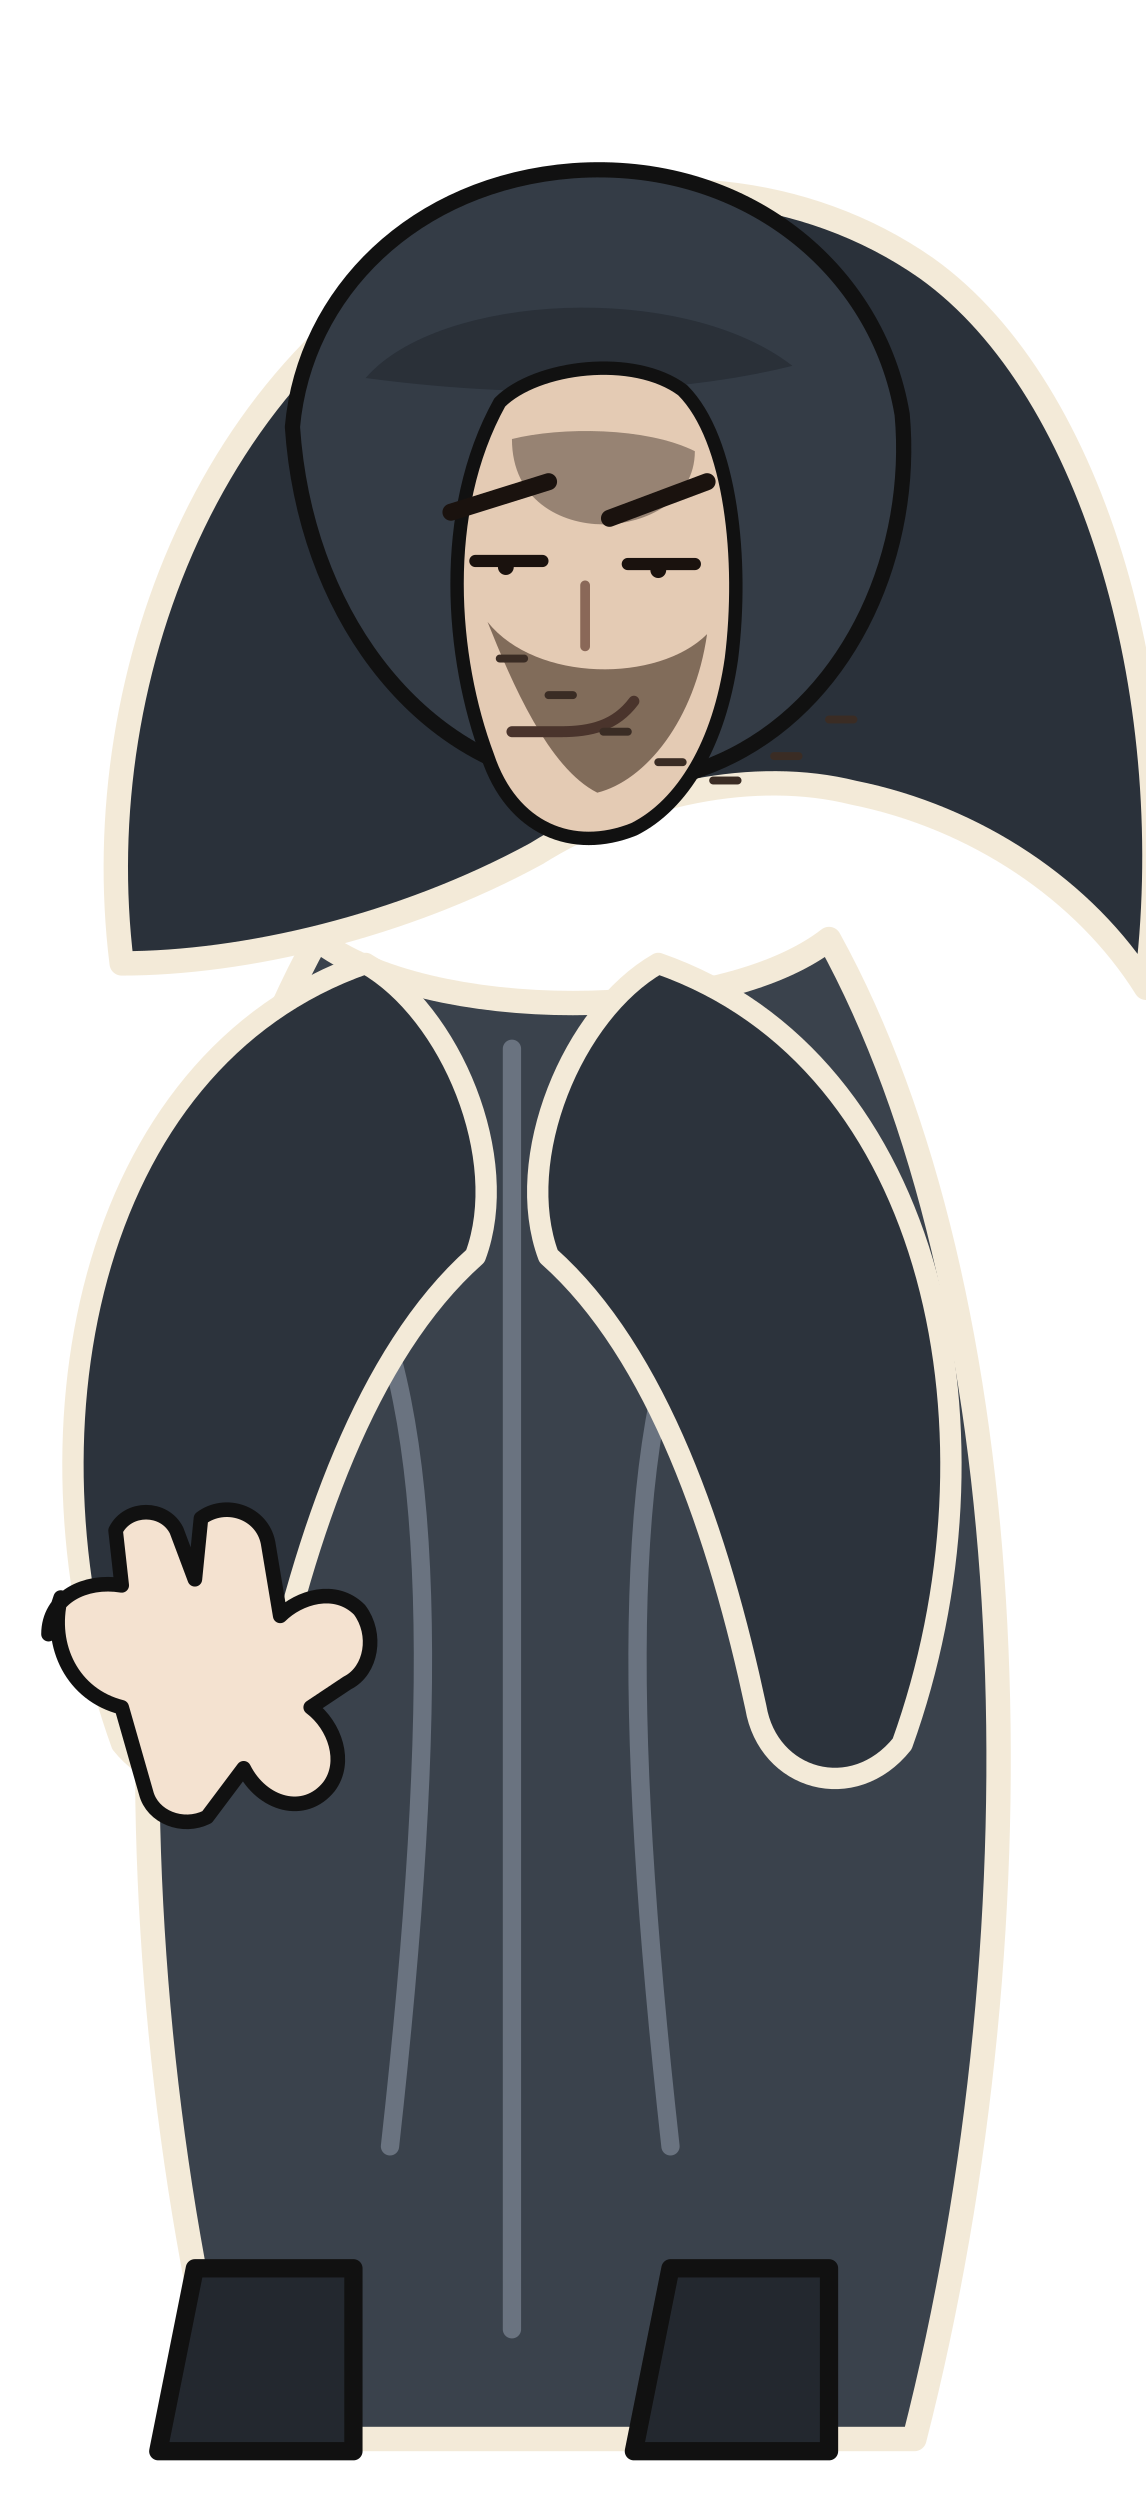
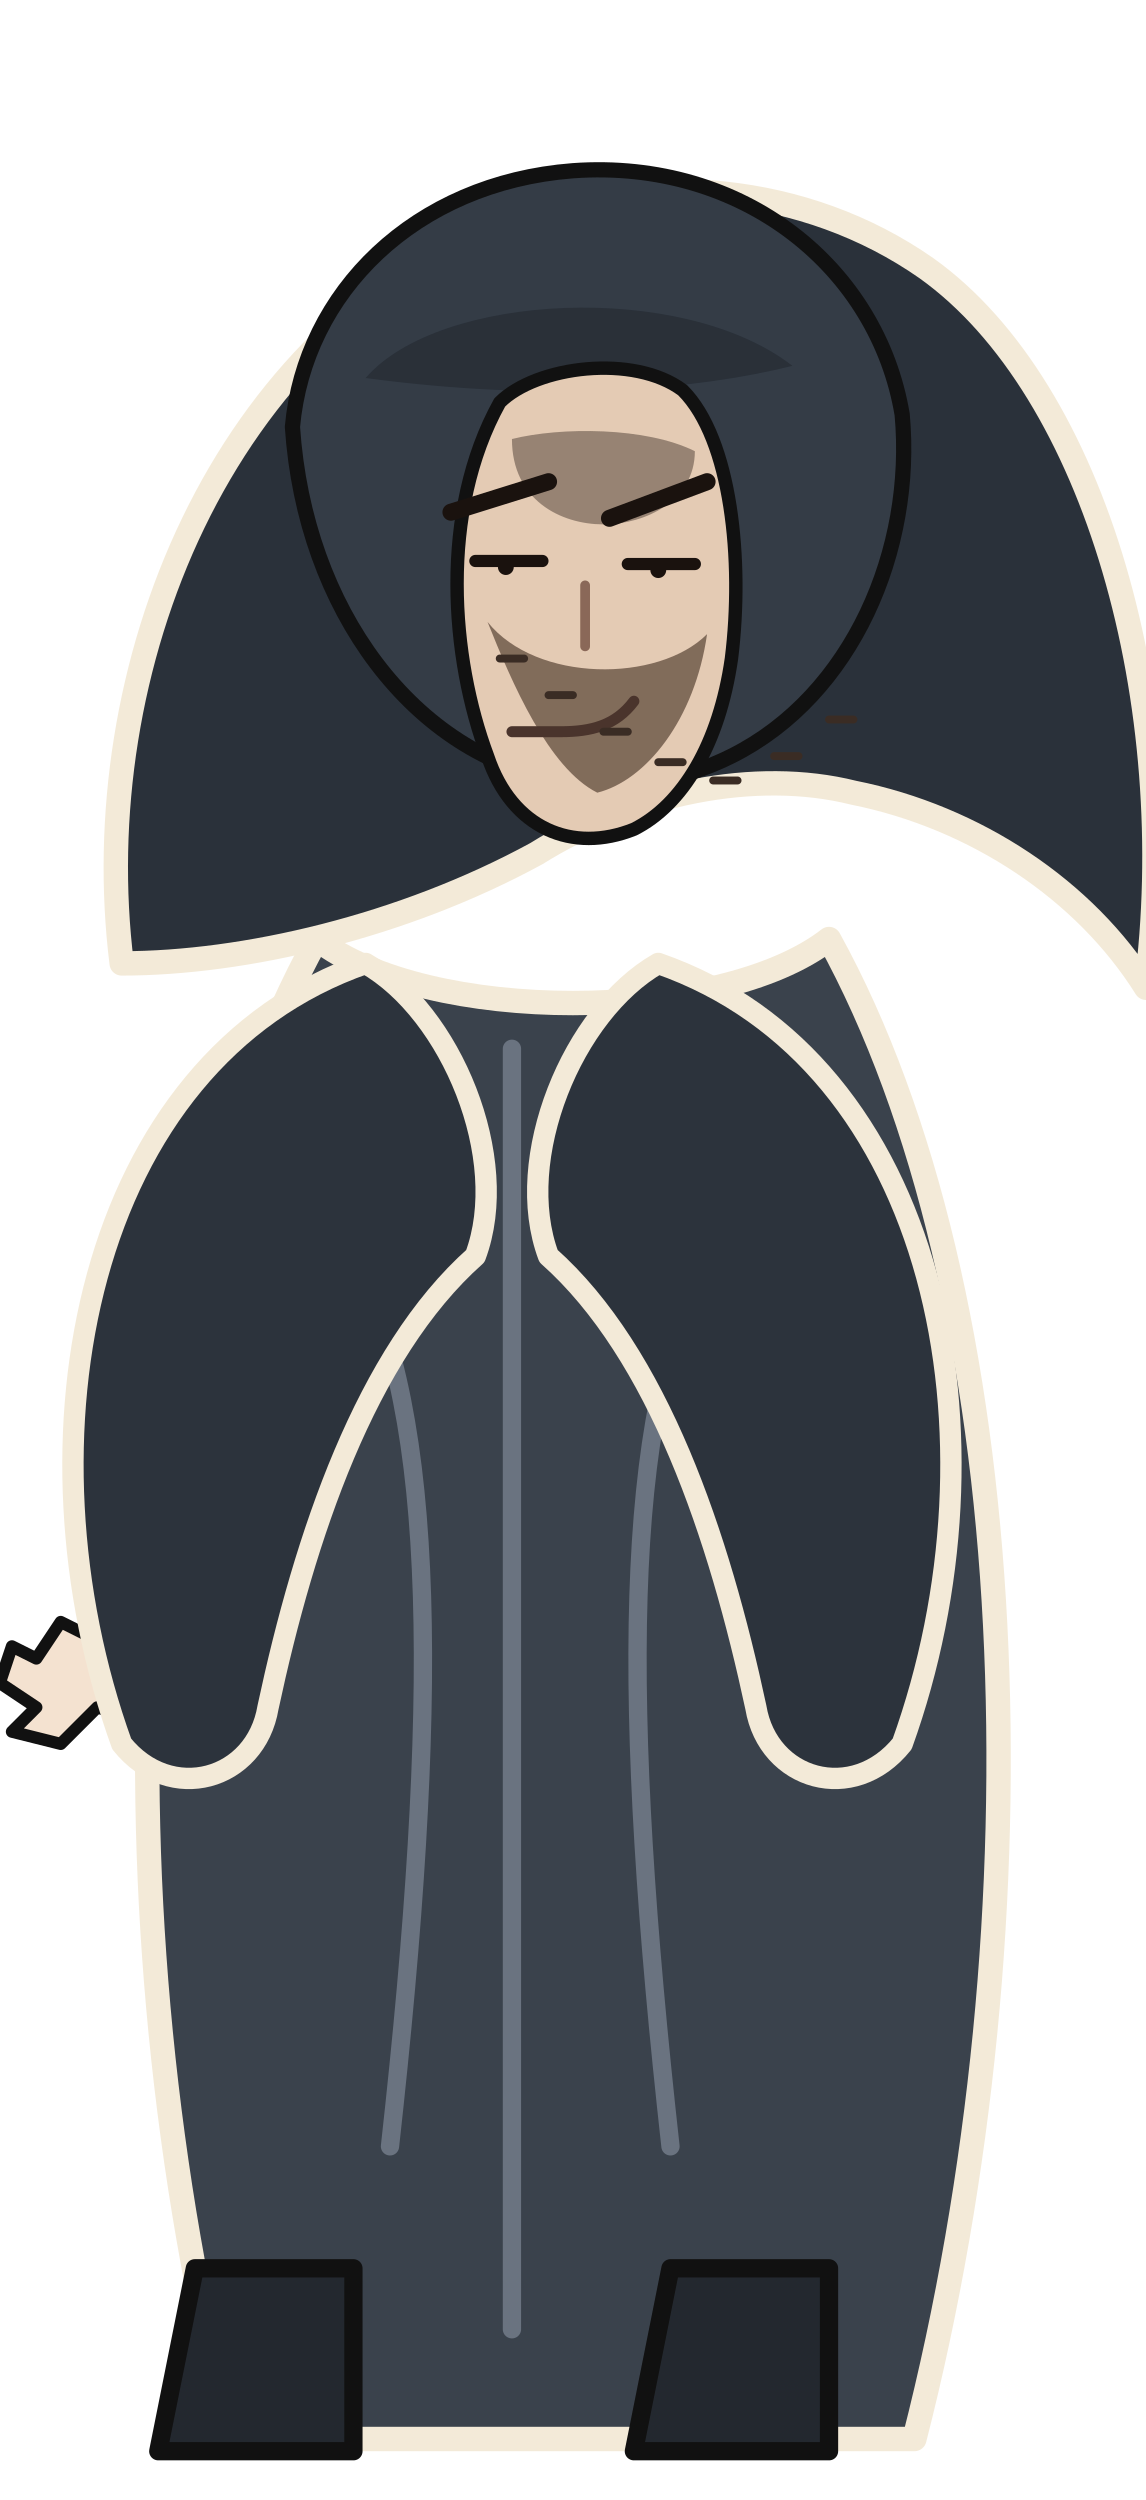
<svg xmlns="http://www.w3.org/2000/svg" width="220" height="480" viewBox="28 56 184 410">
  <g stroke-linecap="round" stroke-linejoin="round">
    <path fill="#3a424c" stroke="#f3ead8" stroke-width="4" d="M78 210c-32 58-36 160-14 246h112c22-86 18-188-14-246-18 14-66 14-84 0" />
    <path fill="none" stroke="#6a7380" stroke-width="3" d="M110 228v210M84 262c14 26 14 74 6 146m52-146c-14 26-14 74-6 146" />
+     <path fill="#f4e2d0" stroke="#111" stroke-width="2" d="m56 322-8-2-4 6-8-4-4 6-4-2-2 6 6 4-4 4 8 2 6-6 6 2 6-6z" />
    <path fill="#2c333c" stroke="#f3ead8" stroke-width="3.5" d="M86 214c-46 16-58 78-40 128 8 10 22 6 24-6 6-28 16-58 34-74 6-16-4-40-18-48m48 0c46 16 58 78 40 128-8 10-22 6-24-6-6-28-16-58-34-74-6-16 4-40 18-48" />
    <path fill="#2a313a" stroke="#f3ead8" stroke-width="4" d="M46 214c-6-48 16-104 64-122 22-8 48-6 68 8 28 20 42 72 36 118-10-16-28-28-48-32-16-4-36 0-52 10-22 12-48 18-68 18" />
    <path fill="#343c46" stroke="#111" stroke-width="2.5" d="M74 126c2-22 20-40 46-42 28-2 50 16 54 40 2 22-8 46-28 56-8 4-18 6-28 4-24-4-42-28-44-58" />
    <path fill="#1c2128" d="M86 118c12-14 52-16 70-2-16 4-40 6-70 2" opacity=".45" />
    <path fill="#e4cbb4" stroke="#111" stroke-width="2.2" d="M108 122c6-6 22-8 30-2 8 8 10 28 8 44-2 14-8 24-16 28-10 4-20 0-24-12-6-16-8-40 2-58" />
    <path fill="#5c4638" d="M106 158c4 10 10 24 18 28 8-2 16-12 18-26-8 8-28 8-36-2" opacity=".72" />
    <path fill="#3a2c24" d="M110 128c8-2 22-2 30 2 0 8-8 12-15 12s-15-4-15-14" opacity=".45" />
    <path fill="none" stroke="#1a120e" stroke-width="2.8" d="m100 140 16-5m26 0-16 6" />
    <path fill="none" stroke="#1a120e" stroke-width="2" d="M104 148h11m14 .5h11" />
    <circle cx="109" cy="149" r="1.3" fill="#1a120e" />
    <circle cx="134" cy="149.5" r="1.3" fill="#1a120e" />
    <path fill="none" stroke="#8a6858" stroke-width="1.6" d="M122 152v10" />
    <path fill="none" stroke="#4a342c" stroke-width="1.8" d="M110 176h8c5 0 9-1 12-5" />
    <path fill="none" stroke="#3a2c24" stroke-width="1.3" d="M108 164h4m4 6h4m5 6h4m5 5h4m5 3h4m6-4h4m5-6h4" />
-     <path fill="#f4e2d0" stroke="#111" stroke-width="2.4" d="M36 318c-2 8 2 16 10 18l4 14c1 4 6 6 10 4l6-8c3 6 10 8 14 3 3-4 1-10-3-13l6-4c4-2 5-8 2-12-4-4-10-2-13 1l-2-12c-1-5-7-7-11-4l-1 10-3-8c-2-4-8-4-10 0l1 9c-6-1-12 2-12 8z" />
    <path fill="#23282f" stroke="#111" stroke-width="3" d="M58 428h26v30H52zm78 0h26v30h-32z" />
  </g>
</svg>
